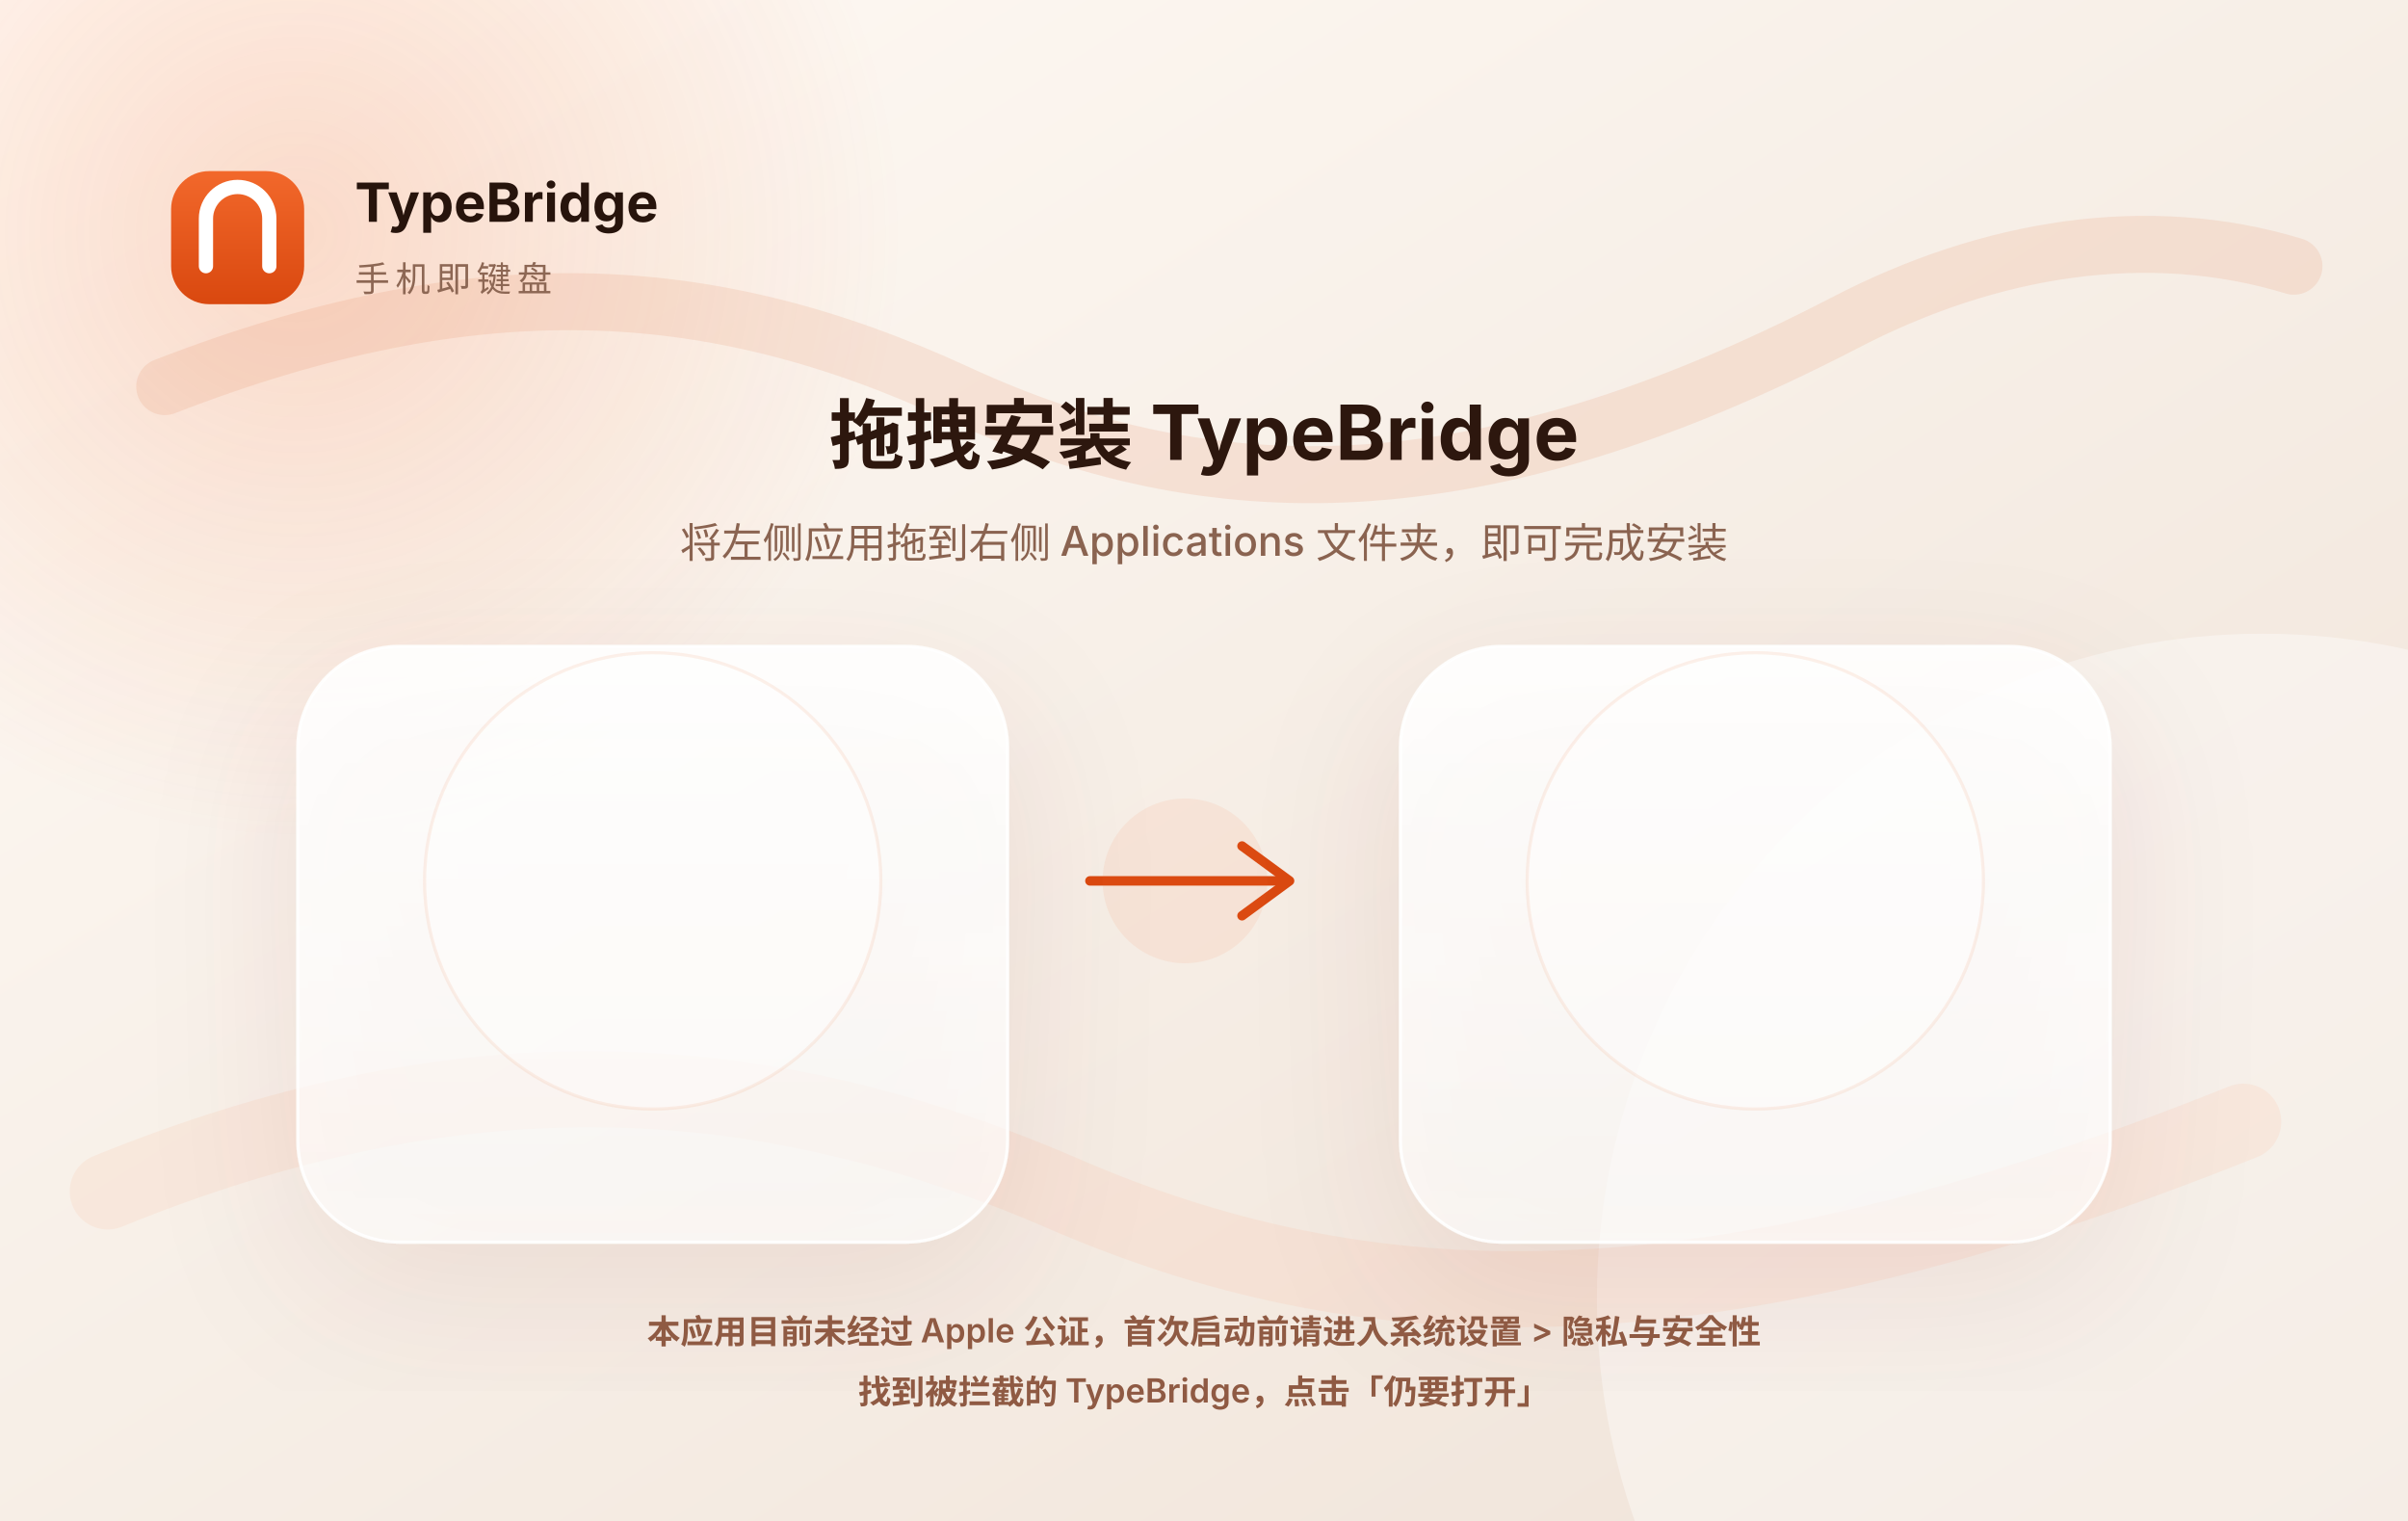
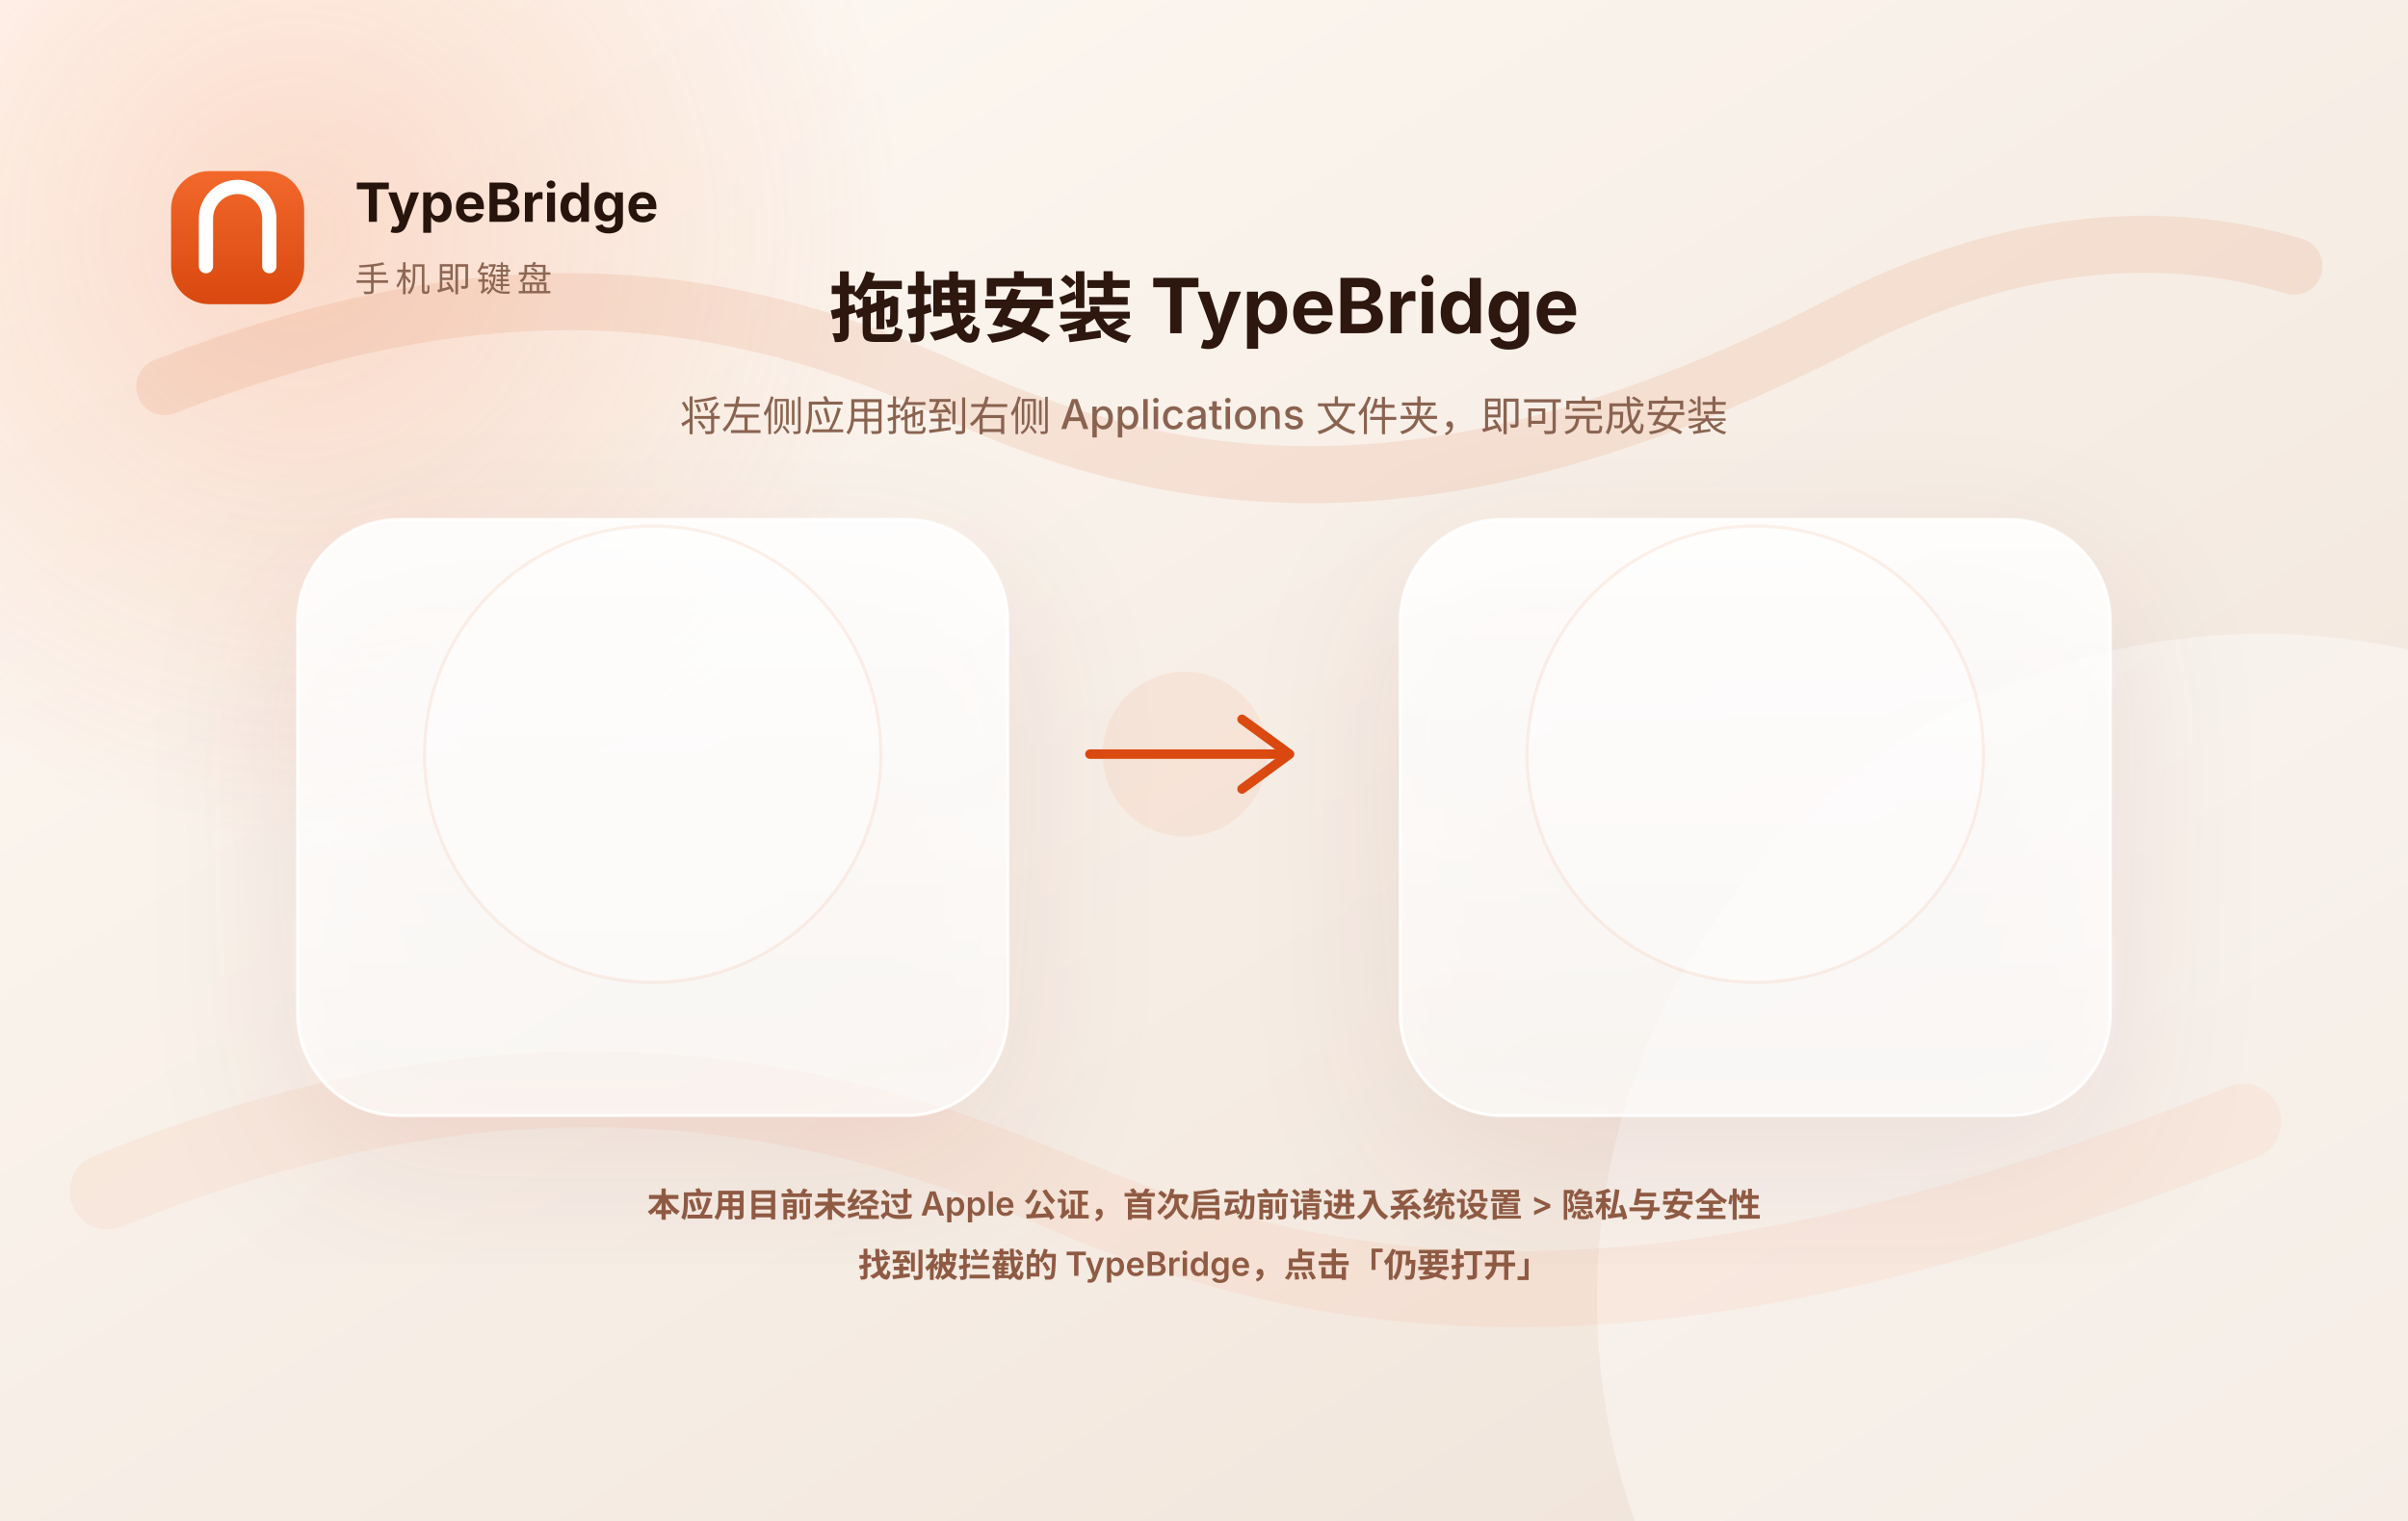
<svg xmlns="http://www.w3.org/2000/svg" width="760" height="480" viewBox="0 0 760 480" fill="none">
  <defs>
    <linearGradient id="bgGrad" x1="0" y1="0" x2="1" y2="1">
      <stop offset="0%" stop-color="#fffaf5" />
      <stop offset="48%" stop-color="#f7efe7" />
      <stop offset="100%" stop-color="#efe2d7" />
    </linearGradient>
    <linearGradient id="brandGrad" x1="0" y1="0" x2="0" y2="1">
      <stop offset="0%" stop-color="#f2682b" />
      <stop offset="100%" stop-color="#d9480f" />
    </linearGradient>
    <linearGradient id="cardGrad" x1="0" y1="0" x2="0" y2="1">
      <stop offset="0%" stop-color="#ffffff" stop-opacity="0.88" />
      <stop offset="100%" stop-color="#ffffff" stop-opacity="0.58" />
    </linearGradient>
    <radialGradient id="warmGlow" cx="0.5" cy="0.5" r="0.5">
      <stop offset="0%" stop-color="#f2682b" stop-opacity="0.20" />
      <stop offset="100%" stop-color="#f2682b" stop-opacity="0" />
    </radialGradient>
    <filter id="softShadow" x="-20%" y="-25%" width="140%" height="150%">
      <feDropShadow dx="0" dy="18" stdDeviation="24" flood-color="#6f2f14" flood-opacity="0.12" />
    </filter>
  </defs>
  <rect width="760" height="480" fill="url(#bgGrad)" />
  <circle cx="94" cy="74" r="190" fill="url(#warmGlow)" />
  <circle cx="714" cy="410" r="210" fill="#ffffff" fill-opacity="0.38" />
  <path d="M 52 122 C 150 84 224 88 302 124 C 382 161 466 162 582 102 C 628 78 678 70 724 84" stroke="#d9480f" stroke-opacity="0.10" stroke-width="18" stroke-linecap="round" />
  <path d="M 34 376 C 142 332 236 334 334 376 C 430 418 536 423 708 354" stroke="#f2682b" stroke-opacity="0.07" stroke-width="24" stroke-linecap="round" />
  <g transform="translate(54 54)">
    <rect x="0" y="0" width="42" height="42" rx="12" fill="url(#brandGrad)" />
    <path d="M 11 30 L 11 15 A 10 10 0 0 1 31 15 L 31 30" stroke="#ffffff" stroke-width="4.5" stroke-linecap="round" fill="none" />
    <text x="58" y="16" font-family="-apple-system, BlinkMacSystemFont, 'PingFang SC', sans-serif" font-size="17" font-weight="700" fill="#27140c">TypeBridge</text>
    <text x="58" y="38" font-family="-apple-system, BlinkMacSystemFont, 'PingFang SC', sans-serif" font-size="11" font-weight="500" fill="#8d6754" letter-spacing="1.8">手机即键盘</text>
  </g>
-   <text x="380" y="146" text-anchor="middle" font-family="-apple-system, BlinkMacSystemFont, 'PingFang SC', sans-serif" font-size="24" font-weight="700" fill="#2d170e">
+   <text x="380" y="106" text-anchor="middle" font-family="-apple-system, BlinkMacSystemFont, 'PingFang SC', sans-serif" font-size="24" font-weight="700" fill="#2d170e">
    拖拽安装 TypeBridge
  </text>
-   <text x="380" y="176" text-anchor="middle" font-family="-apple-system, BlinkMacSystemFont, 'PingFang SC', sans-serif" font-size="13" font-weight="500" fill="#8a6350">
+   <text x="380" y="136" text-anchor="middle" font-family="-apple-system, BlinkMacSystemFont, 'PingFang SC', sans-serif" font-size="13" font-weight="500" fill="#8a6350">
    将左侧应用拖到右侧 Applications 文件夹，即可完成安装
  </text>
  <g filter="url(#softShadow)">
-     <rect x="94" y="204" width="224" height="188" rx="32" fill="url(#cardGrad)" stroke="#ffffff" stroke-opacity="0.88" />
-     <rect x="442" y="204" width="224" height="188" rx="32" fill="url(#cardGrad)" stroke="#ffffff" stroke-opacity="0.88" />
+     <rect x="94" y="164" width="224" height="188" rx="32" fill="url(#cardGrad)" stroke="#ffffff" stroke-opacity="0.88" />
+     <rect x="442" y="164" width="224" height="188" rx="32" fill="url(#cardGrad)" stroke="#ffffff" stroke-opacity="0.88" />
  </g>
-   <circle cx="206" cy="278" r="72" fill="#ffffff" fill-opacity="0.38" stroke="#f2682b" stroke-opacity="0.09" />
-   <circle cx="554" cy="278" r="72" fill="#ffffff" fill-opacity="0.38" stroke="#f2682b" stroke-opacity="0.09" />
+   <circle cx="206" cy="238" r="72" fill="#ffffff" fill-opacity="0.38" stroke="#f2682b" stroke-opacity="0.09" />
+   <circle cx="554" cy="238" r="72" fill="#ffffff" fill-opacity="0.38" stroke="#f2682b" stroke-opacity="0.09" />
  <g>
-     <path d="M 344 278 L 404 278" stroke="#d9480f" stroke-width="3" stroke-linecap="round" />
-     <path d="M 392 267 L 407 278 L 392 289" stroke="#d9480f" stroke-width="3" stroke-linecap="round" stroke-linejoin="round" fill="none" />
-     <circle cx="374" cy="278" r="26" fill="#f2682b" fill-opacity="0.08" />
+     <path d="M 344 238 L 404 238" stroke="#d9480f" stroke-width="3" stroke-linecap="round" />
+     <path d="M 392 227 L 407 238 L 392 249" stroke="#d9480f" stroke-width="3" stroke-linecap="round" stroke-linejoin="round" fill="none" />
+     <circle cx="374" cy="238" r="26" fill="#f2682b" fill-opacity="0.08" />
  </g>
-   <text x="380" y="424" text-anchor="middle" font-family="-apple-system, BlinkMacSystemFont, 'PingFang SC', sans-serif" font-size="10.5" font-weight="600" fill="#8f5a43">
+   <text x="380" y="384" text-anchor="middle" font-family="-apple-system, BlinkMacSystemFont, 'PingFang SC', sans-serif" font-size="10.5" font-weight="600" fill="#8f5a43">
    本应用目前未经过 Apple 公证，首次启动前请进入系统设置 &gt; 隐私与安全性
  </text>
-   <text x="380" y="443" text-anchor="middle" font-family="-apple-system, BlinkMacSystemFont, 'PingFang SC', sans-serif" font-size="10.5" font-weight="600" fill="#8f5a43">
+   <text x="380" y="403" text-anchor="middle" font-family="-apple-system, BlinkMacSystemFont, 'PingFang SC', sans-serif" font-size="10.5" font-weight="600" fill="#8f5a43">
    找到被拦截的 TypeBridge，点击「仍要打开」
  </text>
</svg>
